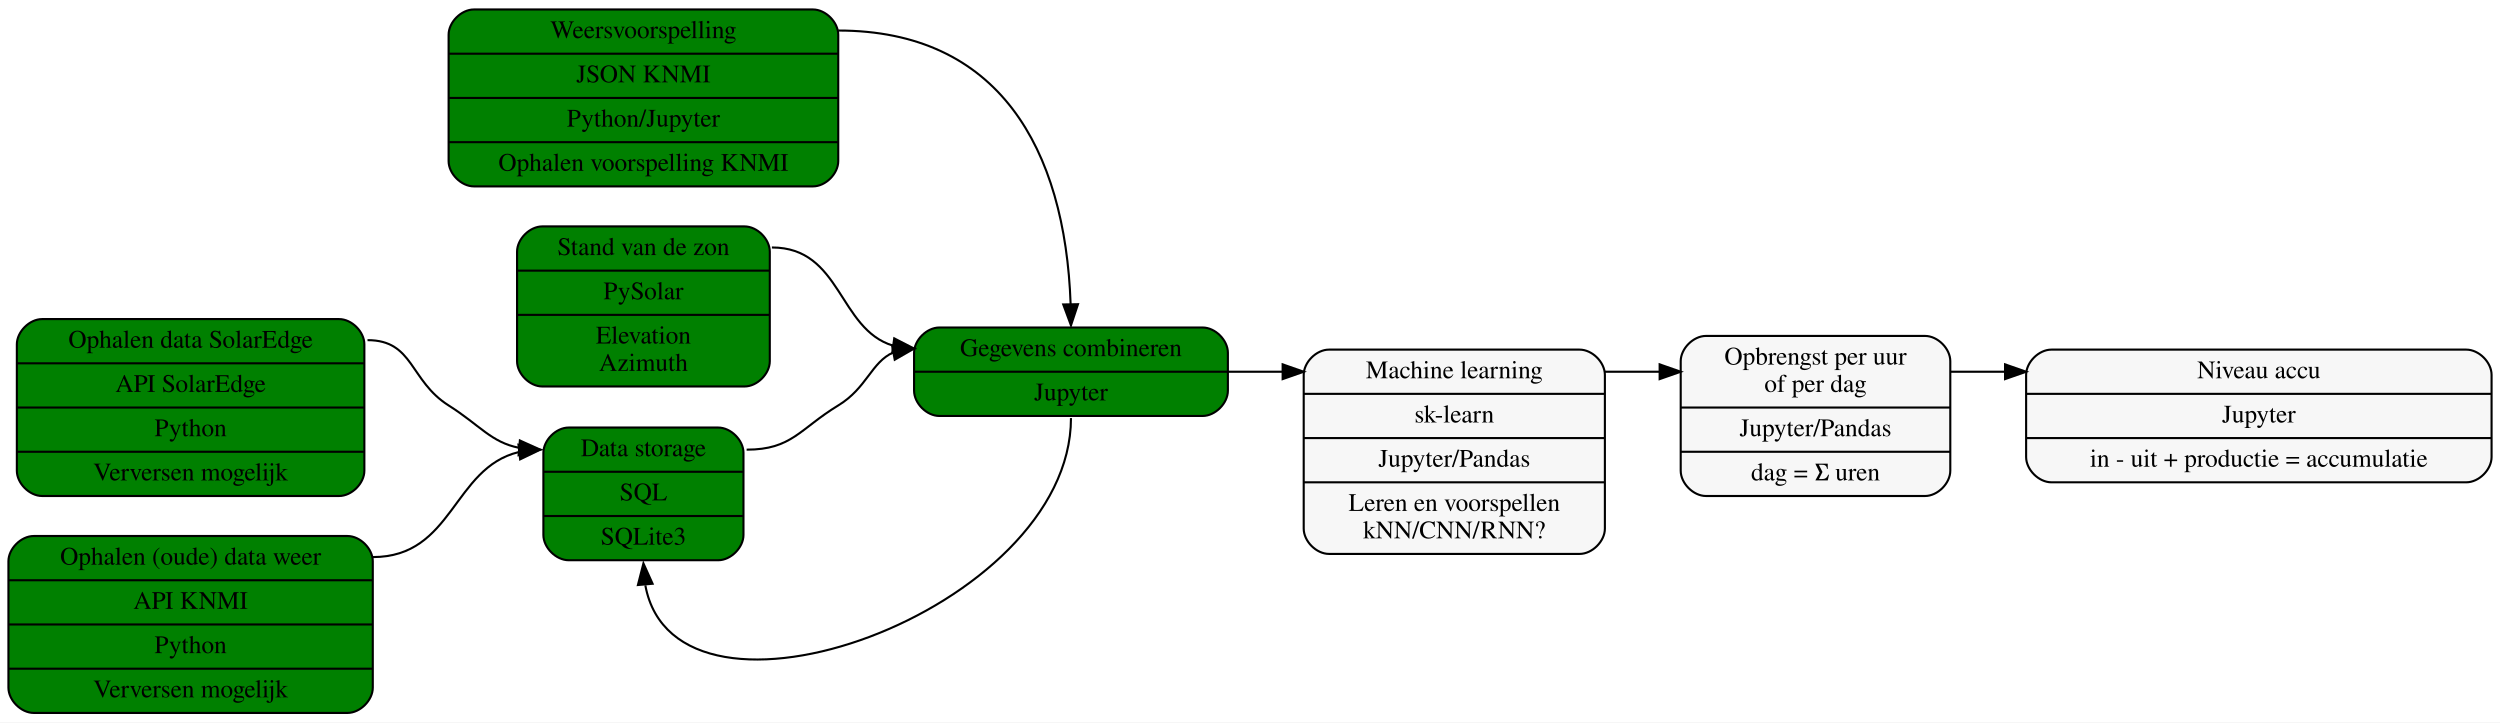
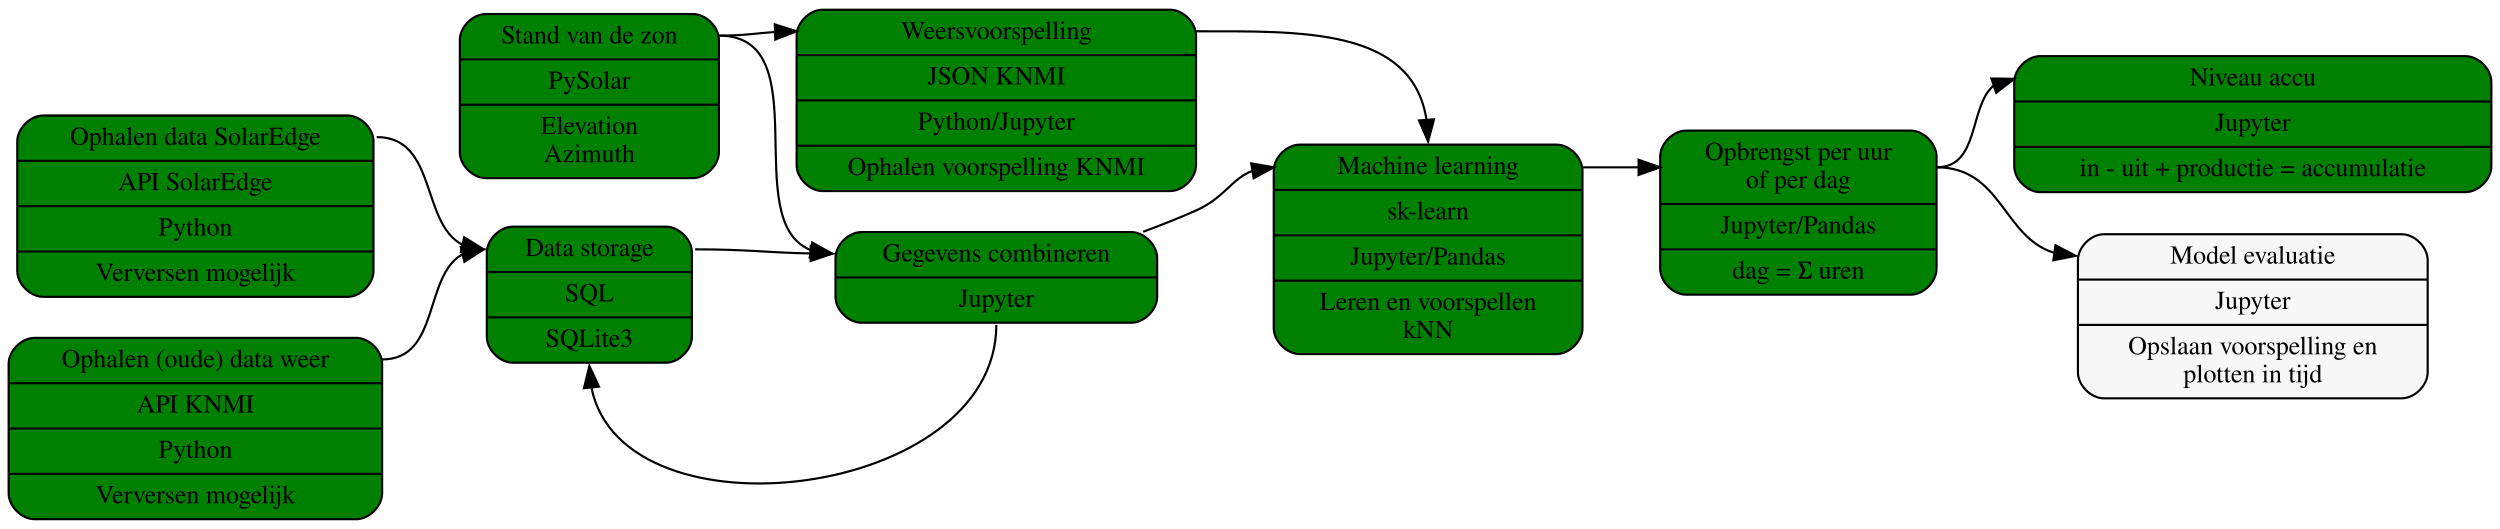
- <svg xmlns="http://www.w3.org/2000/svg" width="1187pt" height="343pt" viewBox="0.00 0.00 1187.00 343.00">
-   <g id="graph0" class="graph" transform="scale(1 1) rotate(0) translate(4 339)">
-     <polygon fill="white" stroke="transparent" points="-4,4 -4,-339 1183,-339 1183,4 -4,4" />
+ <svg xmlns="http://www.w3.org/2000/svg" width="1158pt" height="245pt" viewBox="0.00 0.00 1158.00 245.00">
+   <g id="graph0" class="graph" transform="scale(1 1) rotate(0) translate(4 241)">
+     <polygon fill="white" stroke="transparent" points="-4,4 -4,-241 1154,-241 1154,4 -4,4" />
    <g id="node1" class="node">
      <path fill="green" stroke="black" d="M16,-103.5C16,-103.5 157,-103.5 157,-103.5 163,-103.5 169,-109.5 169,-115.5 169,-115.5 169,-175.5 169,-175.5 169,-181.5 163,-187.5 157,-187.5 157,-187.5 16,-187.5 16,-187.5 10,-187.5 4,-181.5 4,-175.5 4,-175.5 4,-115.5 4,-115.5 4,-109.5 10,-103.5 16,-103.5" />
      <text text-anchor="middle" x="86.5" y="-173.9" font-family="Times,serif" font-size="12.00">Ophalen data SolarEdge</text>
      <polyline fill="none" stroke="black" points="4,-166.5 169,-166.5 " />
      <text text-anchor="middle" x="86.5" y="-152.9" font-family="Times,serif" font-size="12.00">API SolarEdge</text>
      <polyline fill="none" stroke="black" points="4,-145.5 169,-145.5 " />
      <text text-anchor="middle" x="86.5" y="-131.9" font-family="Times,serif" font-size="12.00">Python</text>
      <polyline fill="none" stroke="black" points="4,-124.5 169,-124.5 " />
      <text text-anchor="middle" x="86.5" y="-110.9" font-family="Times,serif" font-size="12.00">Verversen mogelijk</text>
    </g>
    <g id="node3" class="node">
-       <path fill="green" stroke="black" d="M266,-73C266,-73 337,-73 337,-73 343,-73 349,-79 349,-85 349,-85 349,-124 349,-124 349,-130 343,-136 337,-136 337,-136 266,-136 266,-136 260,-136 254,-130 254,-124 254,-124 254,-85 254,-85 254,-79 260,-73 266,-73" />
-       <text text-anchor="middle" x="301.5" y="-122.4" font-family="Times,serif" font-size="12.00">Data storage</text>
-       <polyline fill="none" stroke="black" points="254,-115 349,-115 " />
-       <text text-anchor="middle" x="301.5" y="-101.4" font-family="Times,serif" font-size="12.00">SQL</text>
-       <polyline fill="none" stroke="black" points="254,-94 349,-94 " />
-       <text text-anchor="middle" x="301.5" y="-80.4" font-family="Times,serif" font-size="12.00">SQLite3</text>
+       <path fill="green" stroke="black" d="M233.5,-73C233.5,-73 304.5,-73 304.5,-73 310.5,-73 316.5,-79 316.5,-85 316.5,-85 316.5,-124 316.5,-124 316.5,-130 310.5,-136 304.5,-136 304.5,-136 233.5,-136 233.5,-136 227.5,-136 221.5,-130 221.5,-124 221.5,-124 221.5,-85 221.5,-85 221.5,-79 227.5,-73 233.5,-73" />
+       <text text-anchor="middle" x="269" y="-122.4" font-family="Times,serif" font-size="12.00">Data storage</text>
+       <polyline fill="none" stroke="black" points="221.5,-115 316.5,-115 " />
+       <text text-anchor="middle" x="269" y="-101.4" font-family="Times,serif" font-size="12.00">SQL</text>
+       <polyline fill="none" stroke="black" points="221.5,-94 316.5,-94 " />
+       <text text-anchor="middle" x="269" y="-80.4" font-family="Times,serif" font-size="12.00">SQLite3</text>
    </g>
    <g id="edge2" class="edge">
-       <path fill="none" stroke="black" d="M170.5,-177.5C192.47,-177.5 190.43,-158.24 209,-146.5 223.88,-137.09 229.17,-128.99 242.45,-126.38" />
-       <polygon fill="black" stroke="black" points="242.84,-129.86 252.5,-125.5 242.23,-122.88 242.84,-129.86" />
+       <path fill="none" stroke="black" d="M170.5,-177.5C198.42,-177.5 190.95,-137.69 210.02,-127.73" />
+       <polygon fill="black" stroke="black" points="211.01,-131.1 220,-125.5 209.48,-124.27 211.01,-131.1" />
    </g>
    <g id="node2" class="node">
      <path fill="green" stroke="black" d="M12,-0.5C12,-0.5 161,-0.5 161,-0.5 167,-0.5 173,-6.5 173,-12.5 173,-12.5 173,-72.5 173,-72.5 173,-78.5 167,-84.5 161,-84.5 161,-84.5 12,-84.5 12,-84.5 6,-84.5 0,-78.5 0,-72.5 0,-72.5 0,-12.5 0,-12.5 0,-6.5 6,-0.5 12,-0.5" />
      <text text-anchor="middle" x="86.5" y="-70.9" font-family="Times,serif" font-size="12.00">Ophalen (oude) data weer</text>
      <polyline fill="none" stroke="black" points="0,-63.5 173,-63.5 " />
      <text text-anchor="middle" x="86.5" y="-49.9" font-family="Times,serif" font-size="12.00">API KNMI</text>
      <polyline fill="none" stroke="black" points="0,-42.5 173,-42.5 " />
      <text text-anchor="middle" x="86.5" y="-28.9" font-family="Times,serif" font-size="12.00">Python</text>
      <polyline fill="none" stroke="black" points="0,-21.5 173,-21.5 " />
      <text text-anchor="middle" x="86.5" y="-7.9" font-family="Times,serif" font-size="12.00">Verversen mogelijk</text>
    </g>
    <g id="edge3" class="edge">
-       <path fill="none" stroke="black" d="M173,-74.5C211.21,-74.5 210.95,-116.75 242.24,-124.34" />
-       <polygon fill="black" stroke="black" points="242.17,-127.85 252.5,-125.5 242.96,-120.9 242.17,-127.85" />
+       <path fill="none" stroke="black" d="M173,-74.5C199.73,-74.5 192.26,-112.85 209.91,-123.04" />
+       <polygon fill="black" stroke="black" points="209.46,-126.53 220,-125.5 211.11,-119.73 209.46,-126.53" />
    </g>
    <g id="node9" class="node">
-       <path fill="green" stroke="black" d="M442,-141.5C442,-141.5 567,-141.5 567,-141.5 573,-141.5 579,-147.5 579,-153.5 579,-153.5 579,-171.5 579,-171.5 579,-177.5 573,-183.5 567,-183.5 567,-183.5 442,-183.5 442,-183.5 436,-183.5 430,-177.5 430,-171.5 430,-171.5 430,-153.5 430,-153.5 430,-147.5 436,-141.5 442,-141.5" />
-       <text text-anchor="middle" x="504.5" y="-169.9" font-family="Times,serif" font-size="12.00">Gegevens combineren</text>
-       <polyline fill="none" stroke="black" points="430,-162.5 579,-162.5 " />
-       <text text-anchor="middle" x="504.5" y="-148.9" font-family="Times,serif" font-size="12.00">Jupyter</text>
+       <path fill="green" stroke="black" d="M395,-91.5C395,-91.5 520,-91.5 520,-91.5 526,-91.5 532,-97.5 532,-103.5 532,-103.5 532,-121.5 532,-121.5 532,-127.5 526,-133.5 520,-133.5 520,-133.5 395,-133.5 395,-133.5 389,-133.5 383,-127.5 383,-121.5 383,-121.5 383,-103.5 383,-103.5 383,-97.5 389,-91.5 395,-91.5" />
+       <text text-anchor="middle" x="457.5" y="-119.9" font-family="Times,serif" font-size="12.00">Gegevens combineren</text>
+       <polyline fill="none" stroke="black" points="383,-112.5 532,-112.5 " />
+       <text text-anchor="middle" x="457.5" y="-98.9" font-family="Times,serif" font-size="12.00">Jupyter</text>
    </g>
    <g id="edge4" class="edge">
-       <path fill="none" stroke="black" d="M350.5,-125.5C371.97,-125.5 375.66,-135.34 394,-146.5 407.62,-154.78 409.69,-167.01 420.09,-171.64" />
-       <polygon fill="black" stroke="black" points="419.53,-175.09 430,-173.5 420.82,-168.21 419.53,-175.09" />
+       <path fill="none" stroke="black" d="M318,-125.5C342.49,-125.5 351.02,-124 371.27,-123.6" />
+       <polygon fill="black" stroke="black" points="371.53,-127.09 381.5,-123.5 371.47,-120.09 371.53,-127.09" />
    </g>
    <g id="node4" class="node">
-       <path fill="green" stroke="black" d="M221,-250.5C221,-250.5 382,-250.5 382,-250.5 388,-250.5 394,-256.5 394,-262.5 394,-262.5 394,-322.5 394,-322.5 394,-328.5 388,-334.5 382,-334.5 382,-334.5 221,-334.5 221,-334.5 215,-334.5 209,-328.5 209,-322.5 209,-322.5 209,-262.5 209,-262.5 209,-256.5 215,-250.5 221,-250.5" />
-       <text text-anchor="middle" x="301.5" y="-320.9" font-family="Times,serif" font-size="12.00">Weersvoorspelling</text>
-       <polyline fill="none" stroke="black" points="209,-313.5 394,-313.5 " />
-       <text text-anchor="middle" x="301.5" y="-299.9" font-family="Times,serif" font-size="12.00">JSON KNMI</text>
-       <polyline fill="none" stroke="black" points="209,-292.5 394,-292.5 " />
-       <text text-anchor="middle" x="301.5" y="-278.9" font-family="Times,serif" font-size="12.00">Python/Jupyter</text>
-       <polyline fill="none" stroke="black" points="209,-271.5 394,-271.5 " />
-       <text text-anchor="middle" x="301.5" y="-257.9" font-family="Times,serif" font-size="12.00">Ophalen voorspelling KNMI</text>
+       <path fill="green" stroke="black" d="M377,-152.5C377,-152.5 538,-152.5 538,-152.5 544,-152.5 550,-158.5 550,-164.5 550,-164.5 550,-224.5 550,-224.5 550,-230.5 544,-236.5 538,-236.5 538,-236.5 377,-236.5 377,-236.5 371,-236.5 365,-230.5 365,-224.5 365,-224.5 365,-164.5 365,-164.5 365,-158.5 371,-152.5 377,-152.5" />
+       <text text-anchor="middle" x="457.5" y="-222.9" font-family="Times,serif" font-size="12.00">Weersvoorspelling</text>
+       <polyline fill="none" stroke="black" points="365,-215.5 550,-215.5 " />
+       <text text-anchor="middle" x="457.5" y="-201.9" font-family="Times,serif" font-size="12.00">JSON KNMI</text>
+       <polyline fill="none" stroke="black" points="365,-194.5 550,-194.5 " />
+       <text text-anchor="middle" x="457.5" y="-180.9" font-family="Times,serif" font-size="12.00">Python/Jupyter</text>
+       <polyline fill="none" stroke="black" points="365,-173.5 550,-173.5 " />
+       <text text-anchor="middle" x="457.5" y="-159.9" font-family="Times,serif" font-size="12.00">Ophalen voorspelling KNMI</text>
+     </g>
+     <g id="node5" class="node">
+       <path fill="green" stroke="black" d="M598,-77C598,-77 717,-77 717,-77 723,-77 729,-83 729,-89 729,-89 729,-162 729,-162 729,-168 723,-174 717,-174 717,-174 598,-174 598,-174 592,-174 586,-168 586,-162 586,-162 586,-89 586,-89 586,-83 592,-77 598,-77" />
+       <text text-anchor="middle" x="657.5" y="-160.4" font-family="Times,serif" font-size="12.00">Machine learning</text>
+       <polyline fill="none" stroke="black" points="586,-153 729,-153 " />
+       <text text-anchor="middle" x="657.5" y="-139.4" font-family="Times,serif" font-size="12.00">sk-learn</text>
+       <polyline fill="none" stroke="black" points="586,-132 729,-132 " />
+       <text text-anchor="middle" x="657.5" y="-118.4" font-family="Times,serif" font-size="12.00">Jupyter/Pandas</text>
+       <polyline fill="none" stroke="black" points="586,-111 729,-111 " />
+       <text text-anchor="middle" x="657.5" y="-97.4" font-family="Times,serif" font-size="12.00">Leren en voorspellen</text>
+       <text text-anchor="middle" x="657.5" y="-84.4" font-family="Times,serif" font-size="12.00">kNN</text>
    </g>
    <g id="edge1" class="edge">
-       <path fill="none" stroke="black" d="M394,-324.5C469.86,-324.5 501.73,-268.88 504.33,-194.61" />
-       <polygon fill="black" stroke="black" points="507.83,-194.56 504.5,-184.5 500.83,-194.44 507.83,-194.56" />
-     </g>
-     <g id="node5" class="node">
-       <path fill="#f7f7f7" stroke="black" d="M627,-76C627,-76 746,-76 746,-76 752,-76 758,-82 758,-88 758,-88 758,-161 758,-161 758,-167 752,-173 746,-173 746,-173 627,-173 627,-173 621,-173 615,-167 615,-161 615,-161 615,-88 615,-88 615,-82 621,-76 627,-76" />
-       <text text-anchor="middle" x="686.5" y="-159.4" font-family="Times,serif" font-size="12.00">Machine learning</text>
-       <polyline fill="none" stroke="black" points="615,-152 758,-152 " />
-       <text text-anchor="middle" x="686.5" y="-138.4" font-family="Times,serif" font-size="12.00">sk-learn</text>
-       <polyline fill="none" stroke="black" points="615,-131 758,-131 " />
-       <text text-anchor="middle" x="686.5" y="-117.4" font-family="Times,serif" font-size="12.00">Jupyter/Pandas</text>
-       <polyline fill="none" stroke="black" points="615,-110 758,-110 " />
-       <text text-anchor="middle" x="686.5" y="-96.4" font-family="Times,serif" font-size="12.00">Leren en voorspellen</text>
-       <text text-anchor="middle" x="686.5" y="-83.4" font-family="Times,serif" font-size="12.00">kNN/CNN/RNN?</text>
+       <path fill="none" stroke="black" d="M550,-226.5C599.27,-226.5 650.04,-228.13 656.75,-185.6" />
+       <polygon fill="black" stroke="black" points="660.25,-185.73 657.5,-175.5 653.27,-185.21 660.25,-185.73" />
    </g>
    <g id="node6" class="node">
-       <path fill="#f7f7f7" stroke="black" d="M806,-103.5C806,-103.5 910,-103.5 910,-103.5 916,-103.5 922,-109.5 922,-115.5 922,-115.5 922,-167.5 922,-167.5 922,-173.5 916,-179.5 910,-179.5 910,-179.5 806,-179.5 806,-179.5 800,-179.5 794,-173.5 794,-167.5 794,-167.5 794,-115.5 794,-115.5 794,-109.5 800,-103.5 806,-103.5" />
-       <text text-anchor="middle" x="858" y="-165.9" font-family="Times,serif" font-size="12.00">Opbrengst per uur</text>
-       <text text-anchor="middle" x="858" y="-152.9" font-family="Times,serif" font-size="12.00">of per dag</text>
-       <polyline fill="none" stroke="black" points="794,-145.5 922,-145.5 " />
-       <text text-anchor="middle" x="858" y="-131.9" font-family="Times,serif" font-size="12.00">Jupyter/Pandas</text>
-       <polyline fill="none" stroke="black" points="794,-124.5 922,-124.5 " />
-       <text text-anchor="middle" x="858" y="-110.9" font-family="Times,serif" font-size="12.00">dag = Σ uren</text>
+       <path fill="green" stroke="black" d="M777,-104.5C777,-104.5 881,-104.5 881,-104.5 887,-104.5 893,-110.5 893,-116.5 893,-116.5 893,-168.5 893,-168.5 893,-174.5 887,-180.5 881,-180.5 881,-180.5 777,-180.5 777,-180.5 771,-180.5 765,-174.5 765,-168.5 765,-168.5 765,-116.5 765,-116.5 765,-110.5 771,-104.5 777,-104.5" />
+       <text text-anchor="middle" x="829" y="-166.9" font-family="Times,serif" font-size="12.00">Opbrengst per uur</text>
+       <text text-anchor="middle" x="829" y="-153.9" font-family="Times,serif" font-size="12.00">of per dag</text>
+       <polyline fill="none" stroke="black" points="765,-146.5 893,-146.5 " />
+       <text text-anchor="middle" x="829" y="-132.9" font-family="Times,serif" font-size="12.00">Jupyter/Pandas</text>
+       <polyline fill="none" stroke="black" points="765,-125.5 893,-125.5 " />
+       <text text-anchor="middle" x="829" y="-111.9" font-family="Times,serif" font-size="12.00">dag = Σ uren</text>
    </g>
    <g id="edge7" class="edge">
-       <path fill="none" stroke="black" d="M758,-162.5C770,-162.5 775.25,-162.5 783.88,-162.5" />
-       <polygon fill="black" stroke="black" points="784,-166 794,-162.5 784,-159 784,-166" />
+       <path fill="none" stroke="black" d="M729,-163.5C741,-163.5 746.25,-163.5 754.88,-163.5" />
+       <polygon fill="black" stroke="black" points="755,-167 765,-163.5 755,-160 755,-167" />
    </g>
    <g id="node7" class="node">
-       <path fill="#f7f7f7" stroke="black" d="M970,-110C970,-110 1167,-110 1167,-110 1173,-110 1179,-116 1179,-122 1179,-122 1179,-161 1179,-161 1179,-167 1173,-173 1167,-173 1167,-173 970,-173 970,-173 964,-173 958,-167 958,-161 958,-161 958,-122 958,-122 958,-116 964,-110 970,-110" />
-       <text text-anchor="middle" x="1068.5" y="-159.4" font-family="Times,serif" font-size="12.00">Niveau accu</text>
-       <polyline fill="none" stroke="black" points="958,-152 1179,-152 " />
-       <text text-anchor="middle" x="1068.5" y="-138.4" font-family="Times,serif" font-size="12.00">Jupyter</text>
-       <polyline fill="none" stroke="black" points="958,-131 1179,-131 " />
-       <text text-anchor="middle" x="1068.5" y="-117.4" font-family="Times,serif" font-size="12.00">in - uit + productie = accumulatie</text>
+       <path fill="green" stroke="black" d="M941,-152C941,-152 1138,-152 1138,-152 1144,-152 1150,-158 1150,-164 1150,-164 1150,-203 1150,-203 1150,-209 1144,-215 1138,-215 1138,-215 941,-215 941,-215 935,-215 929,-209 929,-203 929,-203 929,-164 929,-164 929,-158 935,-152 941,-152" />
+       <text text-anchor="middle" x="1039.5" y="-201.4" font-family="Times,serif" font-size="12.00">Niveau accu</text>
+       <polyline fill="none" stroke="black" points="929,-194 1150,-194 " />
+       <text text-anchor="middle" x="1039.5" y="-180.4" font-family="Times,serif" font-size="12.00">Jupyter</text>
+       <polyline fill="none" stroke="black" points="929,-173 1150,-173 " />
+       <text text-anchor="middle" x="1039.5" y="-159.4" font-family="Times,serif" font-size="12.00">in - uit + productie = accumulatie</text>
    </g>
    <g id="edge8" class="edge">
-       <path fill="none" stroke="black" d="M922,-162.5C934,-162.5 939.25,-162.5 947.88,-162.5" />
-       <polygon fill="black" stroke="black" points="948,-166 958,-162.5 948,-159 948,-166" />
+       <path fill="none" stroke="black" d="M893,-163.5C913.08,-163.5 907.96,-191.62 919.38,-201.28" />
+       <polygon fill="black" stroke="black" points="918.41,-204.65 929,-204.5 920.63,-198.01 918.41,-204.65" />
+     </g>
+     <g id="node10" class="node">
+       <path fill="#f7f7f7" stroke="black" d="M970.5,-56.5C970.5,-56.5 1108.5,-56.5 1108.5,-56.5 1114.5,-56.5 1120.5,-62.5 1120.5,-68.5 1120.5,-68.5 1120.5,-120.5 1120.5,-120.5 1120.5,-126.5 1114.5,-132.5 1108.5,-132.5 1108.5,-132.5 970.5,-132.5 970.5,-132.5 964.5,-132.5 958.5,-126.5 958.5,-120.5 958.5,-120.5 958.5,-68.5 958.5,-68.5 958.5,-62.5 964.5,-56.5 970.5,-56.5" />
+       <text text-anchor="middle" x="1039.5" y="-118.9" font-family="Times,serif" font-size="12.00">Model evaluatie</text>
+       <polyline fill="none" stroke="black" points="958.5,-111.5 1120.5,-111.5 " />
+       <text text-anchor="middle" x="1039.5" y="-97.9" font-family="Times,serif" font-size="12.00">Jupyter</text>
+       <polyline fill="none" stroke="black" points="958.5,-90.5 1120.5,-90.5 " />
+       <text text-anchor="middle" x="1039.5" y="-76.9" font-family="Times,serif" font-size="12.00">Opslaan voorspelling en</text>
+       <text text-anchor="middle" x="1039.5" y="-63.9" font-family="Times,serif" font-size="12.00">plotten in tijd</text>
+     </g>
+     <g id="edge10" class="edge">
+       <path fill="none" stroke="black" d="M893,-163.5C923.12,-163.5 923.83,-131.26 947.29,-123.96" />
+       <polygon fill="black" stroke="black" points="948.1,-127.38 957.5,-122.5 947.11,-120.45 948.1,-127.38" />
    </g>
    <g id="node8" class="node">
-       <path fill="green" stroke="black" d="M253.5,-155.5C253.5,-155.5 349.5,-155.5 349.5,-155.5 355.5,-155.5 361.5,-161.5 361.5,-167.5 361.5,-167.5 361.5,-219.5 361.5,-219.5 361.5,-225.5 355.5,-231.5 349.5,-231.5 349.5,-231.5 253.5,-231.5 253.5,-231.5 247.5,-231.5 241.5,-225.5 241.5,-219.5 241.5,-219.5 241.5,-167.5 241.5,-167.5 241.5,-161.5 247.5,-155.5 253.5,-155.5" />
-       <text text-anchor="middle" x="301.5" y="-217.9" font-family="Times,serif" font-size="12.00">Stand van de zon</text>
-       <polyline fill="none" stroke="black" points="241.5,-210.5 361.5,-210.5 " />
-       <text text-anchor="middle" x="301.5" y="-196.9" font-family="Times,serif" font-size="12.00">PySolar</text>
-       <polyline fill="none" stroke="black" points="241.5,-189.5 361.5,-189.5 " />
-       <text text-anchor="middle" x="301.5" y="-175.9" font-family="Times,serif" font-size="12.00">Elevation</text>
-       <text text-anchor="middle" x="301.5" y="-162.9" font-family="Times,serif" font-size="12.00">Azimuth</text>
+       <path fill="green" stroke="black" d="M221,-158.5C221,-158.5 317,-158.5 317,-158.5 323,-158.5 329,-164.5 329,-170.5 329,-170.5 329,-222.5 329,-222.5 329,-228.5 323,-234.5 317,-234.5 317,-234.5 221,-234.5 221,-234.5 215,-234.5 209,-228.5 209,-222.5 209,-222.5 209,-170.5 209,-170.5 209,-164.5 215,-158.5 221,-158.5" />
+       <text text-anchor="middle" x="269" y="-220.9" font-family="Times,serif" font-size="12.00">Stand van de zon</text>
+       <polyline fill="none" stroke="black" points="209,-213.5 329,-213.5 " />
+       <text text-anchor="middle" x="269" y="-199.9" font-family="Times,serif" font-size="12.00">PySolar</text>
+       <polyline fill="none" stroke="black" points="209,-192.5 329,-192.5 " />
+       <text text-anchor="middle" x="269" y="-178.9" font-family="Times,serif" font-size="12.00">Elevation</text>
+       <text text-anchor="middle" x="269" y="-165.9" font-family="Times,serif" font-size="12.00">Azimuth</text>
+     </g>
+     <g id="edge11" class="edge">
+       <path fill="none" stroke="black" d="M329,-224.5C341.02,-224.5 346.25,-225.62 354.87,-226.19" />
+       <polygon fill="black" stroke="black" points="354.9,-229.69 365,-226.5 355.11,-222.69 354.9,-229.69" />
    </g>
    <g id="edge9" class="edge">
-       <path fill="none" stroke="black" d="M362.5,-221.5C395.57,-221.5 393.99,-182.75 420.02,-174.88" />
-       <polygon fill="black" stroke="black" points="420.58,-178.34 430,-173.5 419.61,-171.41 420.58,-178.34" />
+       <path fill="none" stroke="black" d="M329,-224.5C375.64,-224.5 337.91,-138.66 371.37,-125.25" />
+       <polygon fill="black" stroke="black" points="372.24,-128.65 381.5,-123.5 371.05,-121.76 372.24,-128.65" />
    </g>
    <g id="edge5" class="edge">
-       <path fill="none" stroke="black" d="M504.5,-140.5C504.5,-48.93 317.05,18.36 302.41,-61.08" />
-       <polygon fill="black" stroke="black" points="298.88,-61.23 301.5,-71.5 305.85,-61.84 298.88,-61.23" />
+       <path fill="none" stroke="black" d="M457.5,-90.5C457.5,-9.92 284.85,10.95 270.01,-61.21" />
+       <polygon fill="black" stroke="black" points="266.5,-61.2 269,-71.5 273.46,-61.89 266.5,-61.2" />
    </g>
    <g id="edge6" class="edge">
-       <path fill="none" stroke="black" d="M579.13,-162.5C587.65,-162.5 596.32,-162.5 604.79,-162.5" />
-       <polygon fill="black" stroke="black" points="605,-166 615,-162.5 605,-159 605,-166" />
+       <path fill="none" stroke="black" d="M525.51,-133.64C533.84,-136.72 542.18,-140.04 550,-143.5 563.07,-149.29 566.52,-158.24 576.13,-161.88" />
+       <polygon fill="black" stroke="black" points="575.56,-165.33 586,-163.5 576.7,-158.43 575.56,-165.33" />
    </g>
  </g>
</svg>
